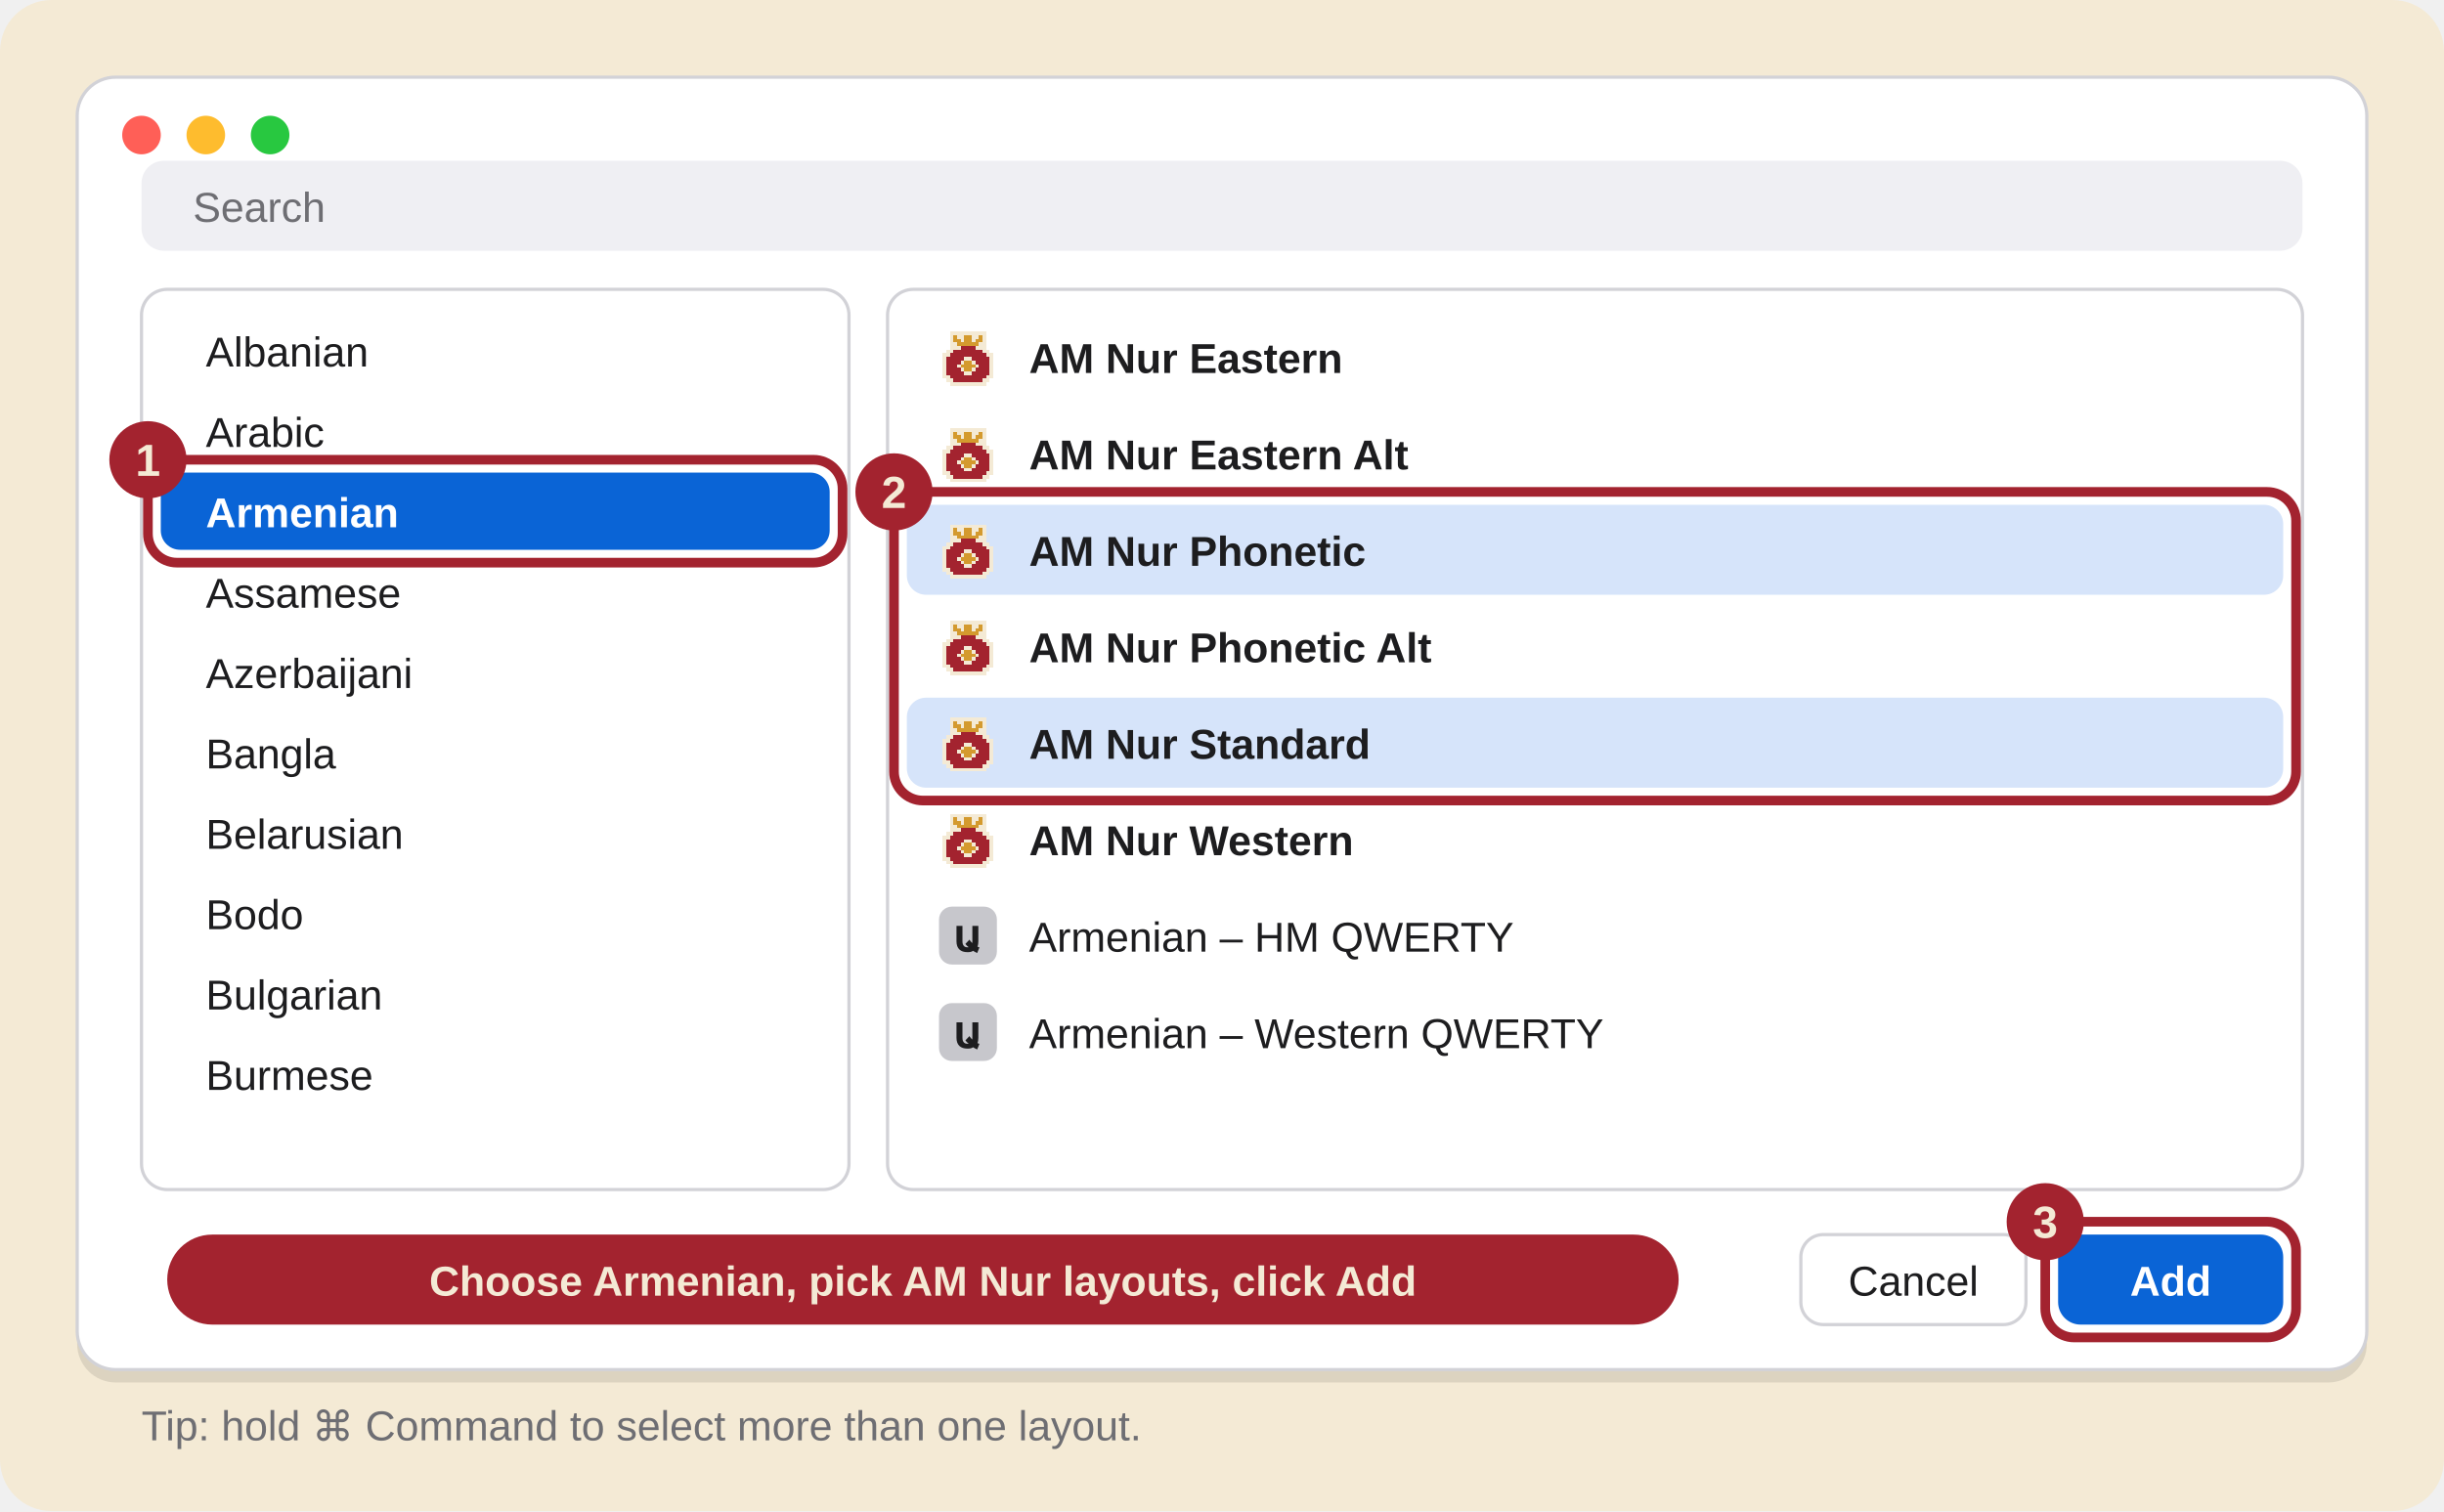
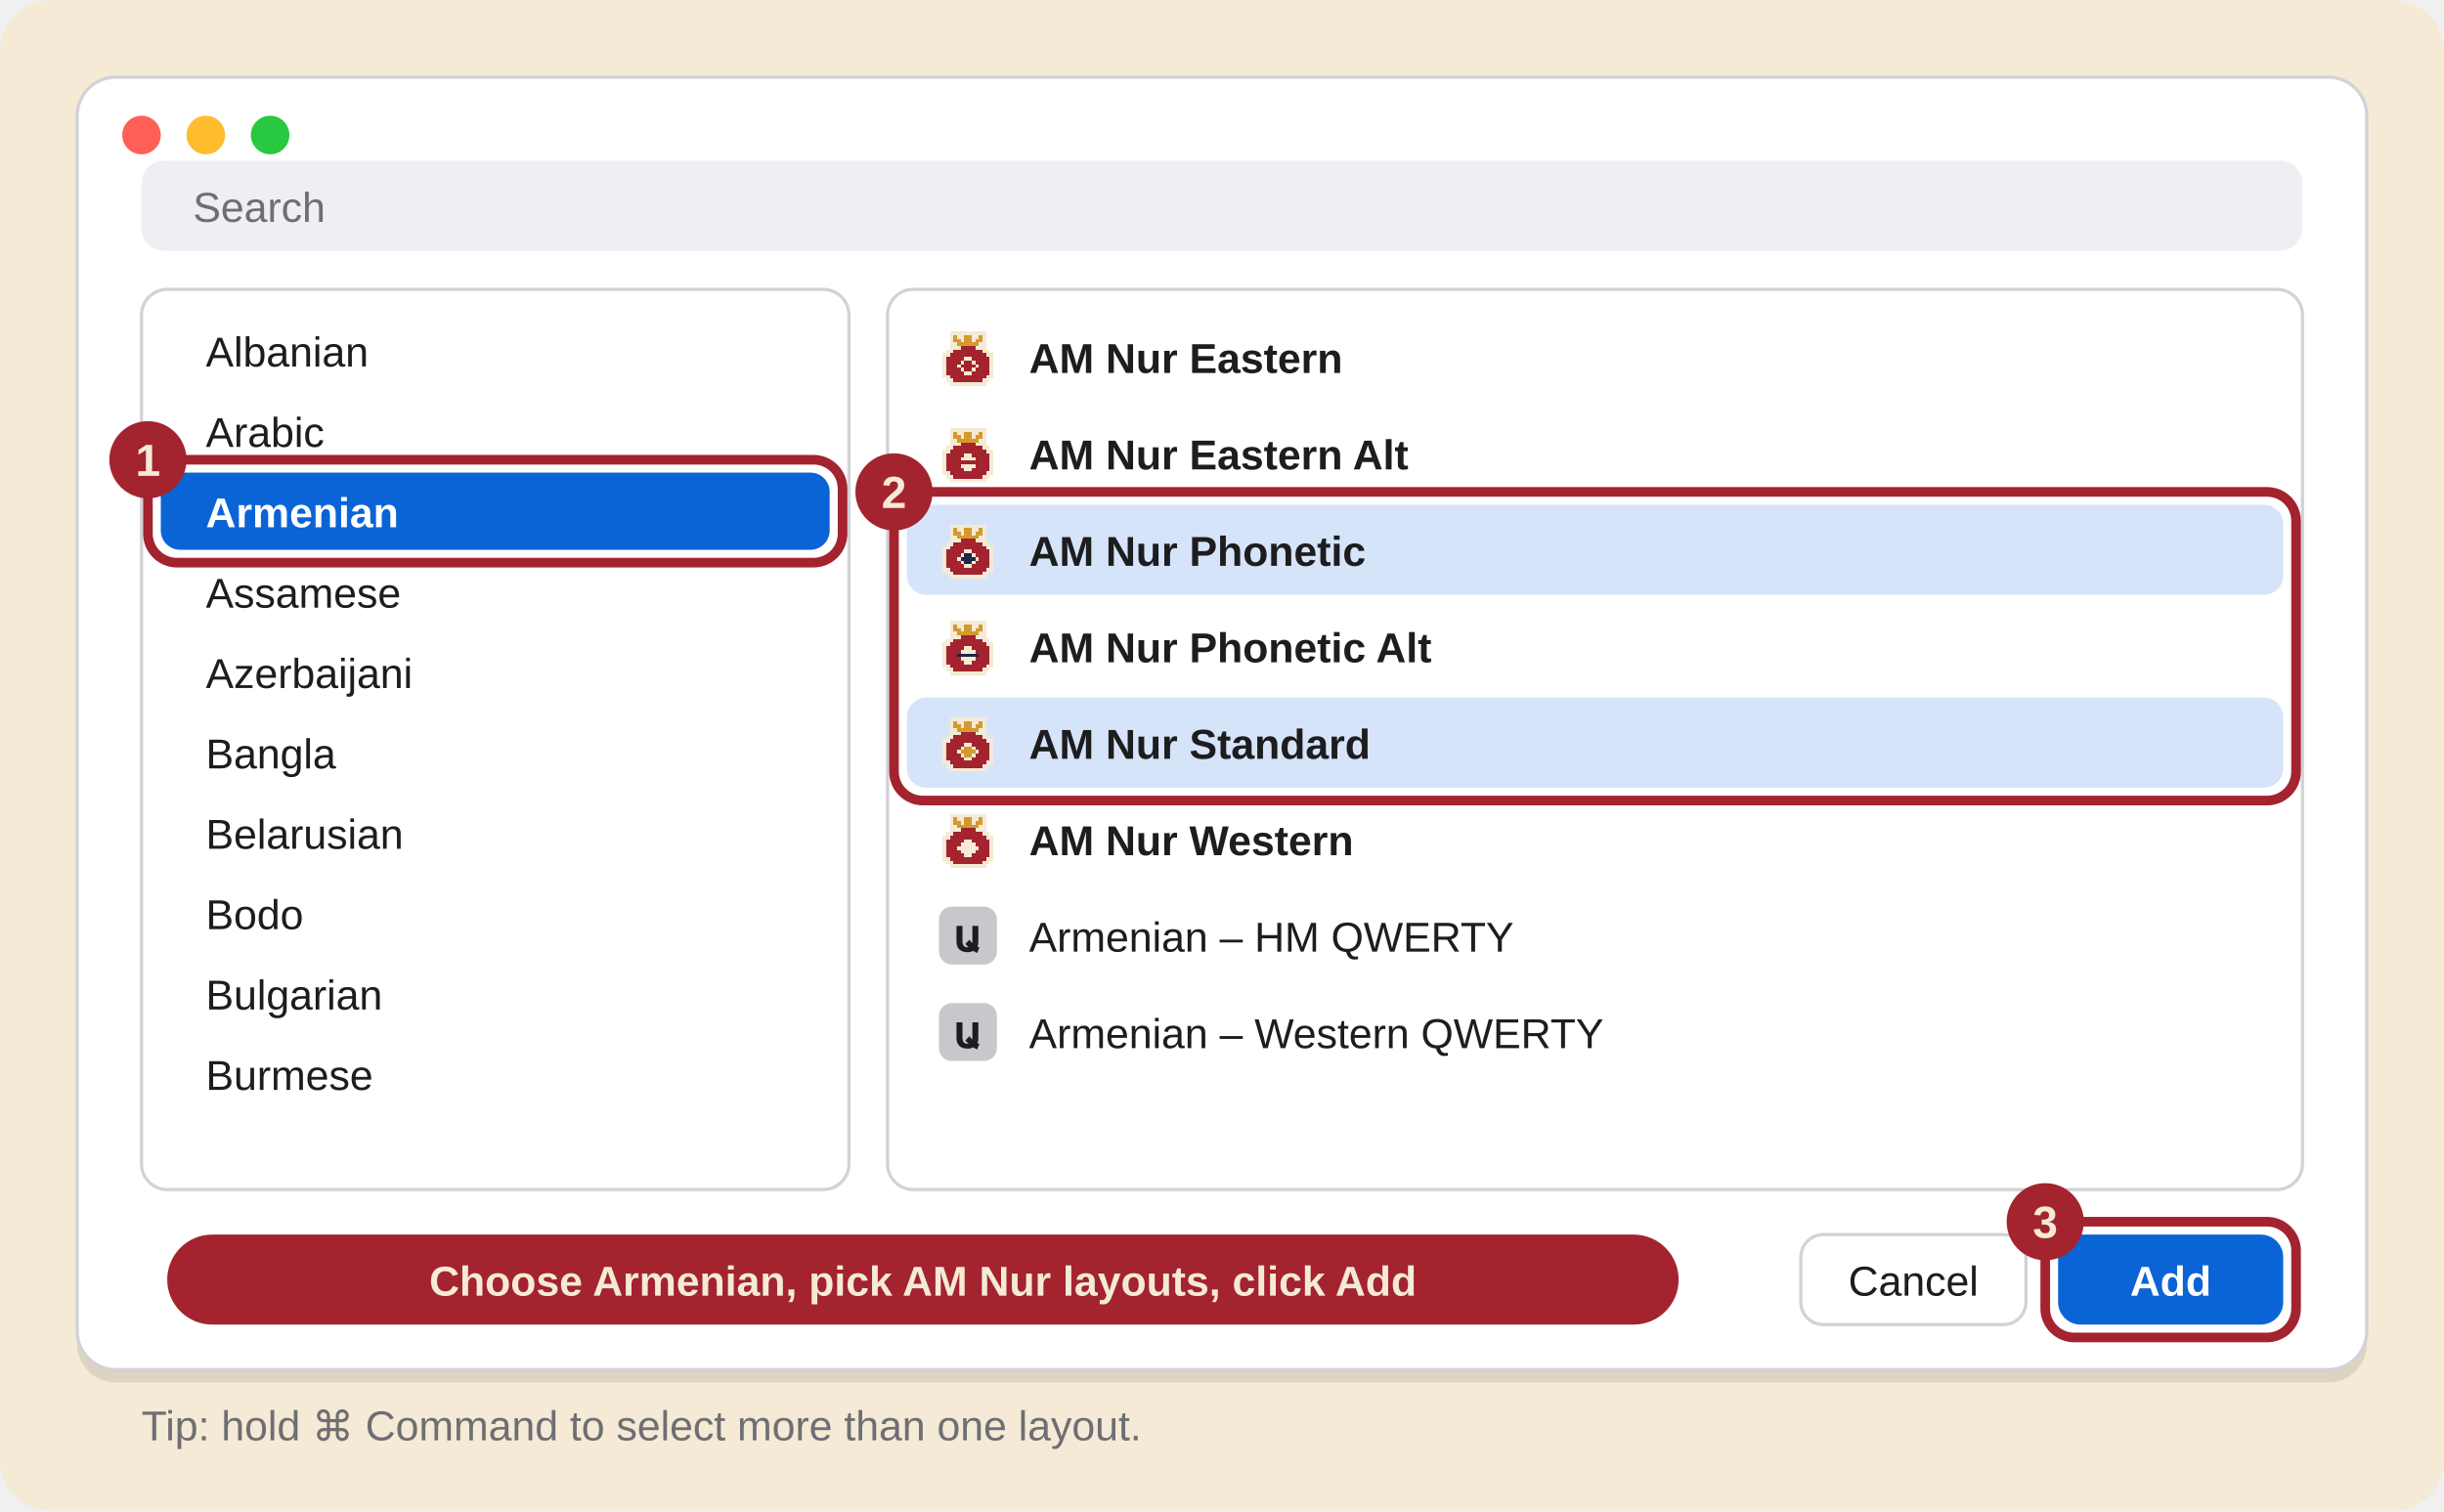
<svg xmlns="http://www.w3.org/2000/svg" viewBox="0 0 760 470" width="760" height="470">
  <rect width="760" height="470" rx="16" fill="#F4EAD5" />
  <rect x="24" y="28" width="712" height="402" rx="12" fill="#000" opacity="0.10" />
  <rect x="24" y="24" width="712" height="402" rx="12" fill="#FFFFFF" stroke="#D2D2D7" stroke-width="1" />
  <circle cx="44" cy="42" r="6" fill="#FF5F57" />
  <circle cx="64" cy="42" r="6" fill="#FEBC2E" />
  <circle cx="84" cy="42" r="6" fill="#28C840" />
  <rect x="44" y="50" width="672" height="28" rx="7" fill="#EFEFF3" />
  <text x="60" y="69" font-family="-apple-system, BlinkMacSystemFont, 'Helvetica Neue', Arial, sans-serif" font-size="13" font-weight="400" fill="#6E6E73" text-anchor="start">Search</text>
  <rect x="44" y="90" width="220" height="280" rx="8" fill="#FFFFFF" stroke="#D2D2D7" stroke-width="1" />
  <rect x="276" y="90" width="440" height="280" rx="8" fill="#FFFFFF" stroke="#D2D2D7" stroke-width="1" />
  <text x="64" y="114" font-family="-apple-system, BlinkMacSystemFont, 'Helvetica Neue', Arial, sans-serif" font-size="13" font-weight="400" fill="#1D1D1F" text-anchor="start">Albanian</text>
  <text x="64" y="139" font-family="-apple-system, BlinkMacSystemFont, 'Helvetica Neue', Arial, sans-serif" font-size="13" font-weight="400" fill="#1D1D1F" text-anchor="start">Arabic</text>
  <rect x="50" y="147" width="208" height="24" rx="6" fill="#0A64D6" />
  <text x="64" y="164" font-family="-apple-system, BlinkMacSystemFont, 'Helvetica Neue', Arial, sans-serif" font-size="13" font-weight="600" fill="#FFF" text-anchor="start">Armenian</text>
  <text x="64" y="189" font-family="-apple-system, BlinkMacSystemFont, 'Helvetica Neue', Arial, sans-serif" font-size="13" font-weight="400" fill="#1D1D1F" text-anchor="start">Assamese</text>
  <text x="64" y="214" font-family="-apple-system, BlinkMacSystemFont, 'Helvetica Neue', Arial, sans-serif" font-size="13" font-weight="400" fill="#1D1D1F" text-anchor="start">Azerbaijani</text>
  <text x="64" y="239" font-family="-apple-system, BlinkMacSystemFont, 'Helvetica Neue', Arial, sans-serif" font-size="13" font-weight="400" fill="#1D1D1F" text-anchor="start">Bangla</text>
  <text x="64" y="264" font-family="-apple-system, BlinkMacSystemFont, 'Helvetica Neue', Arial, sans-serif" font-size="13" font-weight="400" fill="#1D1D1F" text-anchor="start">Belarusian</text>
  <text x="64" y="289" font-family="-apple-system, BlinkMacSystemFont, 'Helvetica Neue', Arial, sans-serif" font-size="13" font-weight="400" fill="#1D1D1F" text-anchor="start">Bodo</text>
  <text x="64" y="314" font-family="-apple-system, BlinkMacSystemFont, 'Helvetica Neue', Arial, sans-serif" font-size="13" font-weight="400" fill="#1D1D1F" text-anchor="start">Bulgarian</text>
  <text x="64" y="339" font-family="-apple-system, BlinkMacSystemFont, 'Helvetica Neue', Arial, sans-serif" font-size="13" font-weight="400" fill="#1D1D1F" text-anchor="start">Burmese</text>
  <g transform="translate(292 102) scale(1.125)" shape-rendering="crispEdges">
    <path fill="#F4EAD5" d="M3 1h10v1h-10zM3 2h1v1h-1zM5 2h2v1h-2zM9 2h2v1h-2zM12 2h1v1h-1zM3 3h1v1h-1zM6 3h1v1h-1zM9 3h1v1h-1zM12 3h1v1h-1zM3 4h2v1h-2zM11 4h2v1h-2zM3 5h3v1h-3zM10 5h3v1h-3zM2 6h2v1h-2zM12 6h2v1h-2zM1 7h2v1h-2zM13 7h2v1h-2zM1 8h1v1h-1zM7 8h2v1h-2zM14 8h1v1h-1zM1 9h1v1h-1zM6 9h1v1h-1zM9 9h1v1h-1zM14 9h1v1h-1zM1 10h1v1h-1zM5 10h1v1h-1zM10 10h1v1h-1zM14 10h1v1h-1zM1 11h1v1h-1zM6 11h1v1h-1zM9 11h1v1h-1zM14 11h1v1h-1zM1 12h1v1h-1zM7 12h2v1h-2zM14 12h1v1h-1zM1 13h2v1h-2zM13 13h2v1h-2zM2 14h2v1h-2zM12 14h2v1h-2zM3 15h10v1h-10z" />
    <path fill="#A3232F" d="M6 5h4v1h-4zM4 6h8v1h-8zM3 7h10v1h-10zM2 8h5v1h-5zM9 8h5v1h-5zM2 9h4v1h-4zM10 9h4v1h-4zM2 10h3v1h-3zM11 10h3v1h-3zM2 11h4v1h-4zM10 11h4v1h-4zM2 12h5v1h-5zM9 12h5v1h-5zM3 13h10v1h-10zM4 14h8v1h-8z" />
-     <path fill="#D49A2E" d="M4 2h1v1h-1zM7 2h2v1h-2zM11 2h1v1h-1zM4 3h2v1h-2zM7 3h2v1h-2zM10 3h2v1h-2zM5 4h6v1h-6zM7 9h2v1h-2zM6 10h4v1h-4zM7 11h2v1h-2z" />
+     <path fill="#D49A2E" d="M4 2h1v1h-1zM7 2h2v1h-2zM11 2h1v1h-1zM4 3h2v1h-2zM7 3h2v1h-2zM10 3h2v1h-2zM5 4h6v1h-6z" />
+     <path fill="#A3232F" d="M7 9h2v1h-2zM6 10h4v1h-4zM7 11h2v1h-2z" />
  </g>
  <text x="320" y="116" font-family="-apple-system, BlinkMacSystemFont, 'Helvetica Neue', Arial, sans-serif" font-size="13" font-weight="600" fill="#1D1D1F" text-anchor="start">AM Nur Eastern</text>
  <g transform="translate(292 132) scale(1.125)" shape-rendering="crispEdges">
-     <path fill="#F4EAD5" d="M3 1h10v1h-10zM3 2h1v1h-1zM5 2h2v1h-2zM9 2h2v1h-2zM12 2h1v1h-1zM3 3h1v1h-1zM6 3h1v1h-1zM9 3h1v1h-1zM12 3h1v1h-1zM3 4h2v1h-2zM11 4h2v1h-2zM3 5h3v1h-3zM10 5h3v1h-3zM2 6h2v1h-2zM12 6h2v1h-2zM1 7h2v1h-2zM13 7h2v1h-2zM1 8h1v1h-1zM7 8h2v1h-2zM14 8h1v1h-1zM1 9h1v1h-1zM6 9h1v1h-1zM9 9h1v1h-1zM14 9h1v1h-1zM1 10h1v1h-1zM5 10h1v1h-1zM10 10h1v1h-1zM14 10h1v1h-1zM1 11h1v1h-1zM6 11h1v1h-1zM9 11h1v1h-1zM14 11h1v1h-1zM1 12h1v1h-1zM7 12h2v1h-2zM14 12h1v1h-1zM1 13h2v1h-2zM13 13h2v1h-2zM2 14h2v1h-2zM12 14h2v1h-2zM3 15h10v1h-10z" />
+     <path fill="#F4EAD5" d="M3 1h10v1h-10zM3 2h1v1h-1zM5 2h2v1h-2zM9 2h2v1h-2zM12 2h1v1h-1zM3 3h1v1h-1zM6 3h1v1h-1zM9 3h1v1h-1zM12 3h1v1h-1zM3 4h2v1h-2zM11 4h2v1h-2zM3 5h3v1h-3zM10 5h3v1h-3zM2 6h2v1h-2zM12 6h2v1h-2zM1 7h2v1h-2zM13 7h2v1h-2zM1 8h1v1h-1zM7 8h2v1h-2zM14 8h1v1h-1zM1 9h1v1h-1zM6 9h4v1h-4zM14 9h1v1h-1zM1 10h1v1h-1zM14 10h1v1h-1zM1 11h1v1h-1zM6 11h4v1h-4zM14 11h1v1h-1zM1 12h1v1h-1zM7 12h2v1h-2zM14 12h1v1h-1zM1 13h2v1h-2zM13 13h2v1h-2zM2 14h2v1h-2zM12 14h2v1h-2zM3 15h10v1h-10z" />
    <path fill="#A3232F" d="M6 5h4v1h-4zM4 6h8v1h-8zM3 7h10v1h-10zM2 8h5v1h-5zM9 8h5v1h-5zM2 9h4v1h-4zM10 9h4v1h-4zM2 10h3v1h-3zM11 10h3v1h-3zM2 11h4v1h-4zM10 11h4v1h-4zM2 12h5v1h-5zM9 12h5v1h-5zM3 13h10v1h-10zM4 14h8v1h-8z" />
-     <path fill="#D49A2E" d="M4 2h1v1h-1zM7 2h2v1h-2zM11 2h1v1h-1zM4 3h2v1h-2zM7 3h2v1h-2zM10 3h2v1h-2zM5 4h6v1h-6zM7 9h2v1h-2zM6 10h4v1h-4zM7 11h2v1h-2z" />
+     <path fill="#D49A2E" d="M4 2h1v1h-1zM7 2h2v1h-2zM11 2h1v1h-1zM4 3h2v1h-2zM7 3h2v1h-2zM10 3h2v1h-2zM5 4h6v1h-6z" />
+     <path fill="#A3232F" d="M5 10h6v1h-6z" />
  </g>
  <text x="320" y="146" font-family="-apple-system, BlinkMacSystemFont, 'Helvetica Neue', Arial, sans-serif" font-size="13" font-weight="600" fill="#1D1D1F" text-anchor="start">AM Nur Eastern Alt</text>
  <rect x="282" y="157" width="428" height="28" rx="6" fill="#D6E4FA" />
  <g transform="translate(292 162) scale(1.125)" shape-rendering="crispEdges">
    <path fill="#F4EAD5" d="M3 1h10v1h-10zM3 2h1v1h-1zM5 2h2v1h-2zM9 2h2v1h-2zM12 2h1v1h-1zM3 3h1v1h-1zM6 3h1v1h-1zM9 3h1v1h-1zM12 3h1v1h-1zM3 4h2v1h-2zM11 4h2v1h-2zM3 5h3v1h-3zM10 5h3v1h-3zM2 6h2v1h-2zM12 6h2v1h-2zM1 7h2v1h-2zM13 7h2v1h-2zM1 8h1v1h-1zM7 8h2v1h-2zM14 8h1v1h-1zM1 9h1v1h-1zM6 9h1v1h-1zM9 9h1v1h-1zM14 9h1v1h-1zM1 10h1v1h-1zM5 10h1v1h-1zM10 10h1v1h-1zM14 10h1v1h-1zM1 11h1v1h-1zM6 11h1v1h-1zM9 11h1v1h-1zM14 11h1v1h-1zM1 12h1v1h-1zM7 12h2v1h-2zM14 12h1v1h-1zM1 13h2v1h-2zM13 13h2v1h-2zM2 14h2v1h-2zM12 14h2v1h-2zM3 15h10v1h-10z" />
    <path fill="#A3232F" d="M6 5h4v1h-4zM4 6h8v1h-8zM3 7h10v1h-10zM2 8h5v1h-5zM9 8h5v1h-5zM2 9h4v1h-4zM10 9h4v1h-4zM2 10h3v1h-3zM11 10h3v1h-3zM2 11h4v1h-4zM10 11h4v1h-4zM2 12h5v1h-5zM9 12h5v1h-5zM3 13h10v1h-10zM4 14h8v1h-8z" />
-     <path fill="#D49A2E" d="M4 2h1v1h-1zM7 2h2v1h-2zM11 2h1v1h-1zM4 3h2v1h-2zM7 3h2v1h-2zM10 3h2v1h-2zM5 4h6v1h-6zM7 9h2v1h-2zM6 10h4v1h-4zM7 11h2v1h-2z" />
+     <path fill="#D49A2E" d="M4 2h1v1h-1zM7 2h2v1h-2zM11 2h1v1h-1zM4 3h2v1h-2zM7 3h2v1h-2zM10 3h2v1h-2zM5 4h6v1h-6z" />
+     <path fill="#1E2747" d="M7 9h2v1h-2zM6 10h4v1h-4zM7 11h2v1h-2z" />
  </g>
  <text x="320" y="176" font-family="-apple-system, BlinkMacSystemFont, 'Helvetica Neue', Arial, sans-serif" font-size="13" font-weight="600" fill="#1D1D1F" text-anchor="start">AM Nur Phonetic</text>
  <g transform="translate(292 192) scale(1.125)" shape-rendering="crispEdges">
-     <path fill="#F4EAD5" d="M3 1h10v1h-10zM3 2h1v1h-1zM5 2h2v1h-2zM9 2h2v1h-2zM12 2h1v1h-1zM3 3h1v1h-1zM6 3h1v1h-1zM9 3h1v1h-1zM12 3h1v1h-1zM3 4h2v1h-2zM11 4h2v1h-2zM3 5h3v1h-3zM10 5h3v1h-3zM2 6h2v1h-2zM12 6h2v1h-2zM1 7h2v1h-2zM13 7h2v1h-2zM1 8h1v1h-1zM7 8h2v1h-2zM14 8h1v1h-1zM1 9h1v1h-1zM6 9h1v1h-1zM9 9h1v1h-1zM14 9h1v1h-1zM1 10h1v1h-1zM5 10h1v1h-1zM10 10h1v1h-1zM14 10h1v1h-1zM1 11h1v1h-1zM6 11h1v1h-1zM9 11h1v1h-1zM14 11h1v1h-1zM1 12h1v1h-1zM7 12h2v1h-2zM14 12h1v1h-1zM1 13h2v1h-2zM13 13h2v1h-2zM2 14h2v1h-2zM12 14h2v1h-2zM3 15h10v1h-10z" />
+     <path fill="#F4EAD5" d="M3 1h10v1h-10zM3 2h1v1h-1zM5 2h2v1h-2zM9 2h2v1h-2zM12 2h1v1h-1zM3 3h1v1h-1zM6 3h1v1h-1zM9 3h1v1h-1zM12 3h1v1h-1zM3 4h2v1h-2zM11 4h2v1h-2zM3 5h3v1h-3zM10 5h3v1h-3zM2 6h2v1h-2zM12 6h2v1h-2zM1 7h2v1h-2zM13 7h2v1h-2zM1 8h1v1h-1zM7 8h2v1h-2zM14 8h1v1h-1zM1 9h1v1h-1zM6 9h4v1h-4zM14 9h1v1h-1zM1 10h1v1h-1zM14 10h1v1h-1zM1 11h1v1h-1zM6 11h4v1h-4zM14 11h1v1h-1zM1 12h1v1h-1zM7 12h2v1h-2zM14 12h1v1h-1zM1 13h2v1h-2zM13 13h2v1h-2zM2 14h2v1h-2zM12 14h2v1h-2zM3 15h10v1h-10z" />
    <path fill="#A3232F" d="M6 5h4v1h-4zM4 6h8v1h-8zM3 7h10v1h-10zM2 8h5v1h-5zM9 8h5v1h-5zM2 9h4v1h-4zM10 9h4v1h-4zM2 10h3v1h-3zM11 10h3v1h-3zM2 11h4v1h-4zM10 11h4v1h-4zM2 12h5v1h-5zM9 12h5v1h-5zM3 13h10v1h-10zM4 14h8v1h-8z" />
-     <path fill="#D49A2E" d="M4 2h1v1h-1zM7 2h2v1h-2zM11 2h1v1h-1zM4 3h2v1h-2zM7 3h2v1h-2zM10 3h2v1h-2zM5 4h6v1h-6zM7 9h2v1h-2zM6 10h4v1h-4zM7 11h2v1h-2z" />
+     <path fill="#D49A2E" d="M4 2h1v1h-1zM7 2h2v1h-2zM11 2h1v1h-1zM4 3h2v1h-2zM7 3h2v1h-2zM10 3h2v1h-2zM5 4h6v1h-6z" />
+     <path fill="#1E2747" d="M5 10h6v1h-6z" />
  </g>
  <text x="320" y="206" font-family="-apple-system, BlinkMacSystemFont, 'Helvetica Neue', Arial, sans-serif" font-size="13" font-weight="600" fill="#1D1D1F" text-anchor="start">AM Nur Phonetic Alt</text>
  <rect x="282" y="217" width="428" height="28" rx="6" fill="#D6E4FA" />
  <g transform="translate(292 222) scale(1.125)" shape-rendering="crispEdges">
    <path fill="#F4EAD5" d="M3 1h10v1h-10zM3 2h1v1h-1zM5 2h2v1h-2zM9 2h2v1h-2zM12 2h1v1h-1zM3 3h1v1h-1zM6 3h1v1h-1zM9 3h1v1h-1zM12 3h1v1h-1zM3 4h2v1h-2zM11 4h2v1h-2zM3 5h3v1h-3zM10 5h3v1h-3zM2 6h2v1h-2zM12 6h2v1h-2zM1 7h2v1h-2zM13 7h2v1h-2zM1 8h1v1h-1zM7 8h2v1h-2zM14 8h1v1h-1zM1 9h1v1h-1zM6 9h1v1h-1zM9 9h1v1h-1zM14 9h1v1h-1zM1 10h1v1h-1zM5 10h1v1h-1zM10 10h1v1h-1zM14 10h1v1h-1zM1 11h1v1h-1zM6 11h1v1h-1zM9 11h1v1h-1zM14 11h1v1h-1zM1 12h1v1h-1zM7 12h2v1h-2zM14 12h1v1h-1zM1 13h2v1h-2zM13 13h2v1h-2zM2 14h2v1h-2zM12 14h2v1h-2zM3 15h10v1h-10z" />
    <path fill="#A3232F" d="M6 5h4v1h-4zM4 6h8v1h-8zM3 7h10v1h-10zM2 8h5v1h-5zM9 8h5v1h-5zM2 9h4v1h-4zM10 9h4v1h-4zM2 10h3v1h-3zM11 10h3v1h-3zM2 11h4v1h-4zM10 11h4v1h-4zM2 12h5v1h-5zM9 12h5v1h-5zM3 13h10v1h-10zM4 14h8v1h-8z" />
-     <path fill="#D49A2E" d="M4 2h1v1h-1zM7 2h2v1h-2zM11 2h1v1h-1zM4 3h2v1h-2zM7 3h2v1h-2zM10 3h2v1h-2zM5 4h6v1h-6zM7 9h2v1h-2zM6 10h4v1h-4zM7 11h2v1h-2z" />
+     <path fill="#D49A2E" d="M4 2h1v1h-1zM7 2h2v1h-2zM11 2h1v1h-1zM4 3h2v1h-2zM7 3h2v1h-2zM10 3h2v1h-2zM5 4h6v1h-6z" />
+     <path fill="#D49A2E" d="M7 9h2v1h-2zM6 10h4v1h-4zM7 11h2v1h-2z" />
  </g>
  <text x="320" y="236" font-family="-apple-system, BlinkMacSystemFont, 'Helvetica Neue', Arial, sans-serif" font-size="13" font-weight="600" fill="#1D1D1F" text-anchor="start">AM Nur Standard</text>
  <g transform="translate(292 252) scale(1.125)" shape-rendering="crispEdges">
    <path fill="#F4EAD5" d="M3 1h10v1h-10zM3 2h1v1h-1zM5 2h2v1h-2zM9 2h2v1h-2zM12 2h1v1h-1zM3 3h1v1h-1zM6 3h1v1h-1zM9 3h1v1h-1zM12 3h1v1h-1zM3 4h2v1h-2zM11 4h2v1h-2zM3 5h3v1h-3zM10 5h3v1h-3zM2 6h2v1h-2zM12 6h2v1h-2zM1 7h2v1h-2zM13 7h2v1h-2zM1 8h1v1h-1zM7 8h2v1h-2zM14 8h1v1h-1zM1 9h1v1h-1zM6 9h1v1h-1zM9 9h1v1h-1zM14 9h1v1h-1zM1 10h1v1h-1zM5 10h1v1h-1zM10 10h1v1h-1zM14 10h1v1h-1zM1 11h1v1h-1zM6 11h1v1h-1zM9 11h1v1h-1zM14 11h1v1h-1zM1 12h1v1h-1zM7 12h2v1h-2zM14 12h1v1h-1zM1 13h2v1h-2zM13 13h2v1h-2zM2 14h2v1h-2zM12 14h2v1h-2zM3 15h10v1h-10z" />
    <path fill="#A3232F" d="M6 5h4v1h-4zM4 6h8v1h-8zM3 7h10v1h-10zM2 8h5v1h-5zM9 8h5v1h-5zM2 9h4v1h-4zM10 9h4v1h-4zM2 10h3v1h-3zM11 10h3v1h-3zM2 11h4v1h-4zM10 11h4v1h-4zM2 12h5v1h-5zM9 12h5v1h-5zM3 13h10v1h-10zM4 14h8v1h-8z" />
-     <path fill="#D49A2E" d="M4 2h1v1h-1zM7 2h2v1h-2zM11 2h1v1h-1zM4 3h2v1h-2zM7 3h2v1h-2zM10 3h2v1h-2zM5 4h6v1h-6zM7 9h2v1h-2zM6 10h4v1h-4zM7 11h2v1h-2z" />
+     <path fill="#D49A2E" d="M4 2h1v1h-1zM7 2h2v1h-2zM11 2h1v1h-1zM4 3h2v1h-2zM7 3h2v1h-2zM10 3h2v1h-2zM5 4h6v1h-6z" />
+     <path fill="#F4EAD5" d="M7 9h2v1h-2zM6 10h4v1h-4zM7 11h2v1h-2z" />
  </g>
  <text x="320" y="266" font-family="-apple-system, BlinkMacSystemFont, 'Helvetica Neue', Arial, sans-serif" font-size="13" font-weight="600" fill="#1D1D1F" text-anchor="start">AM Nur Western</text>
  <rect x="292" y="282" width="18" height="18" rx="4" fill="#C7C7CC" />
  <text x="301" y="296" font-family="-apple-system, BlinkMacSystemFont, 'Helvetica Neue', Arial, sans-serif" font-size="11" font-weight="700" fill="#1D1D1F" text-anchor="middle">Ա</text>
  <text x="320" y="296" font-family="-apple-system, BlinkMacSystemFont, 'Helvetica Neue', Arial, sans-serif" font-size="13" font-weight="400" fill="#1D1D1F" text-anchor="start">Armenian – HM QWERTY</text>
  <rect x="292" y="312" width="18" height="18" rx="4" fill="#C7C7CC" />
  <text x="301" y="326" font-family="-apple-system, BlinkMacSystemFont, 'Helvetica Neue', Arial, sans-serif" font-size="11" font-weight="700" fill="#1D1D1F" text-anchor="middle">Ա</text>
  <text x="320" y="326" font-family="-apple-system, BlinkMacSystemFont, 'Helvetica Neue', Arial, sans-serif" font-size="13" font-weight="400" fill="#1D1D1F" text-anchor="start">Armenian – Western QWERTY</text>
  <rect x="560" y="384" width="70" height="28" rx="7" fill="#FFFFFF" stroke="#D2D2D7" stroke-width="1" />
  <text x="595" y="403" font-family="-apple-system, BlinkMacSystemFont, 'Helvetica Neue', Arial, sans-serif" font-size="13" font-weight="500" fill="#1D1D1F" text-anchor="middle">Cancel</text>
  <rect x="640" y="384" width="70" height="28" rx="7" fill="#0A64D6" />
  <text x="675" y="403" font-family="-apple-system, BlinkMacSystemFont, 'Helvetica Neue', Arial, sans-serif" font-size="13" font-weight="600" fill="#FFF" text-anchor="middle">Add</text>
  <rect x="46" y="143" width="216" height="32" rx="9" fill="none" stroke="#A3232F" stroke-width="3" />
  <circle cx="46" cy="143" r="12" fill="#A3232F" />
  <text x="46" y="148" font-family="-apple-system, BlinkMacSystemFont, 'Helvetica Neue', Arial, sans-serif" font-size="14" font-weight="700" fill="#F4EAD5" text-anchor="middle">1</text>
  <rect x="278" y="153" width="436" height="96" rx="9" fill="none" stroke="#A3232F" stroke-width="3" />
  <circle cx="278" cy="153" r="12" fill="#A3232F" />
  <text x="278" y="158" font-family="-apple-system, BlinkMacSystemFont, 'Helvetica Neue', Arial, sans-serif" font-size="14" font-weight="700" fill="#F4EAD5" text-anchor="middle">2</text>
  <rect x="636" y="380" width="78" height="36" rx="9" fill="none" stroke="#A3232F" stroke-width="3" />
  <circle cx="636" cy="380" r="12" fill="#A3232F" />
  <text x="636" y="385" font-family="-apple-system, BlinkMacSystemFont, 'Helvetica Neue', Arial, sans-serif" font-size="14" font-weight="700" fill="#F4EAD5" text-anchor="middle">3</text>
  <rect x="52" y="384" width="470" height="28" rx="14" fill="#A3232F" />
  <text x="287" y="403" font-family="-apple-system, BlinkMacSystemFont, 'Helvetica Neue', Arial, sans-serif" font-size="13" font-weight="600" fill="#F4EAD5" text-anchor="middle">Choose Armenian, pick AM Nur layouts, click Add</text>
  <text x="44" y="448" font-family="-apple-system, BlinkMacSystemFont, 'Helvetica Neue', Arial, sans-serif" font-size="13" font-weight="400" fill="#6E6E73" text-anchor="start">Tip: hold ⌘ Command to select more than one layout.</text>
</svg>
